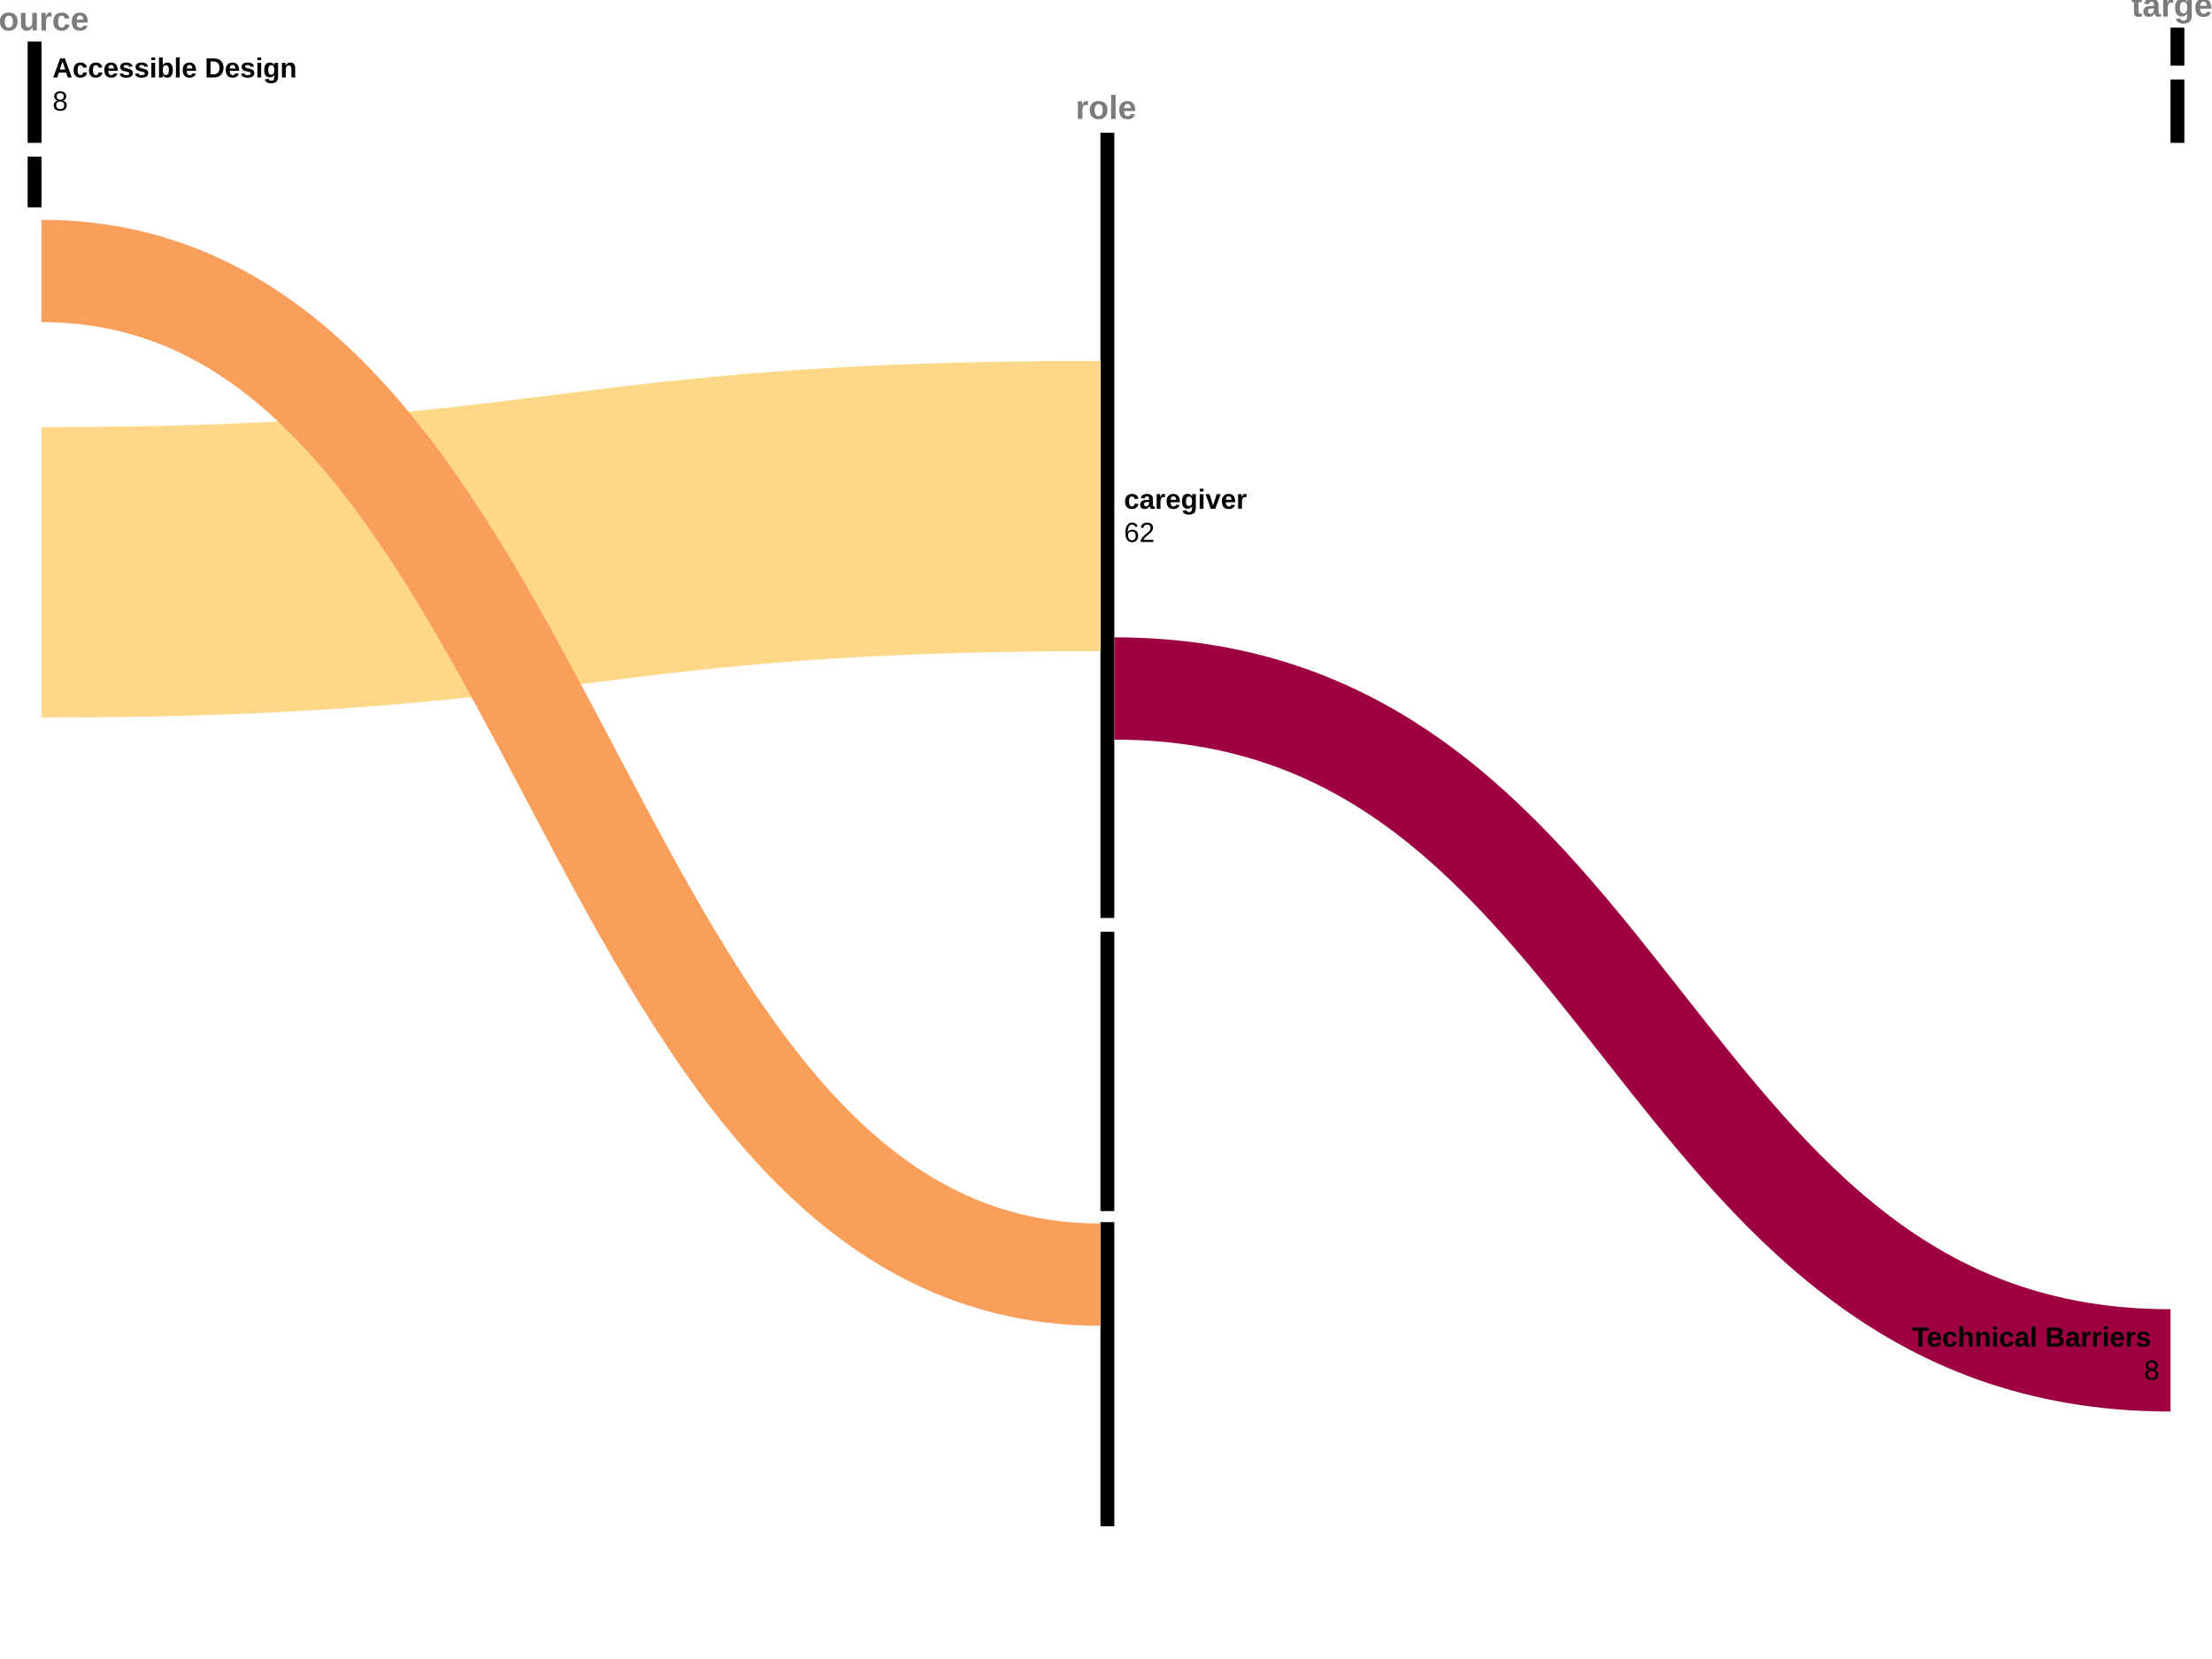
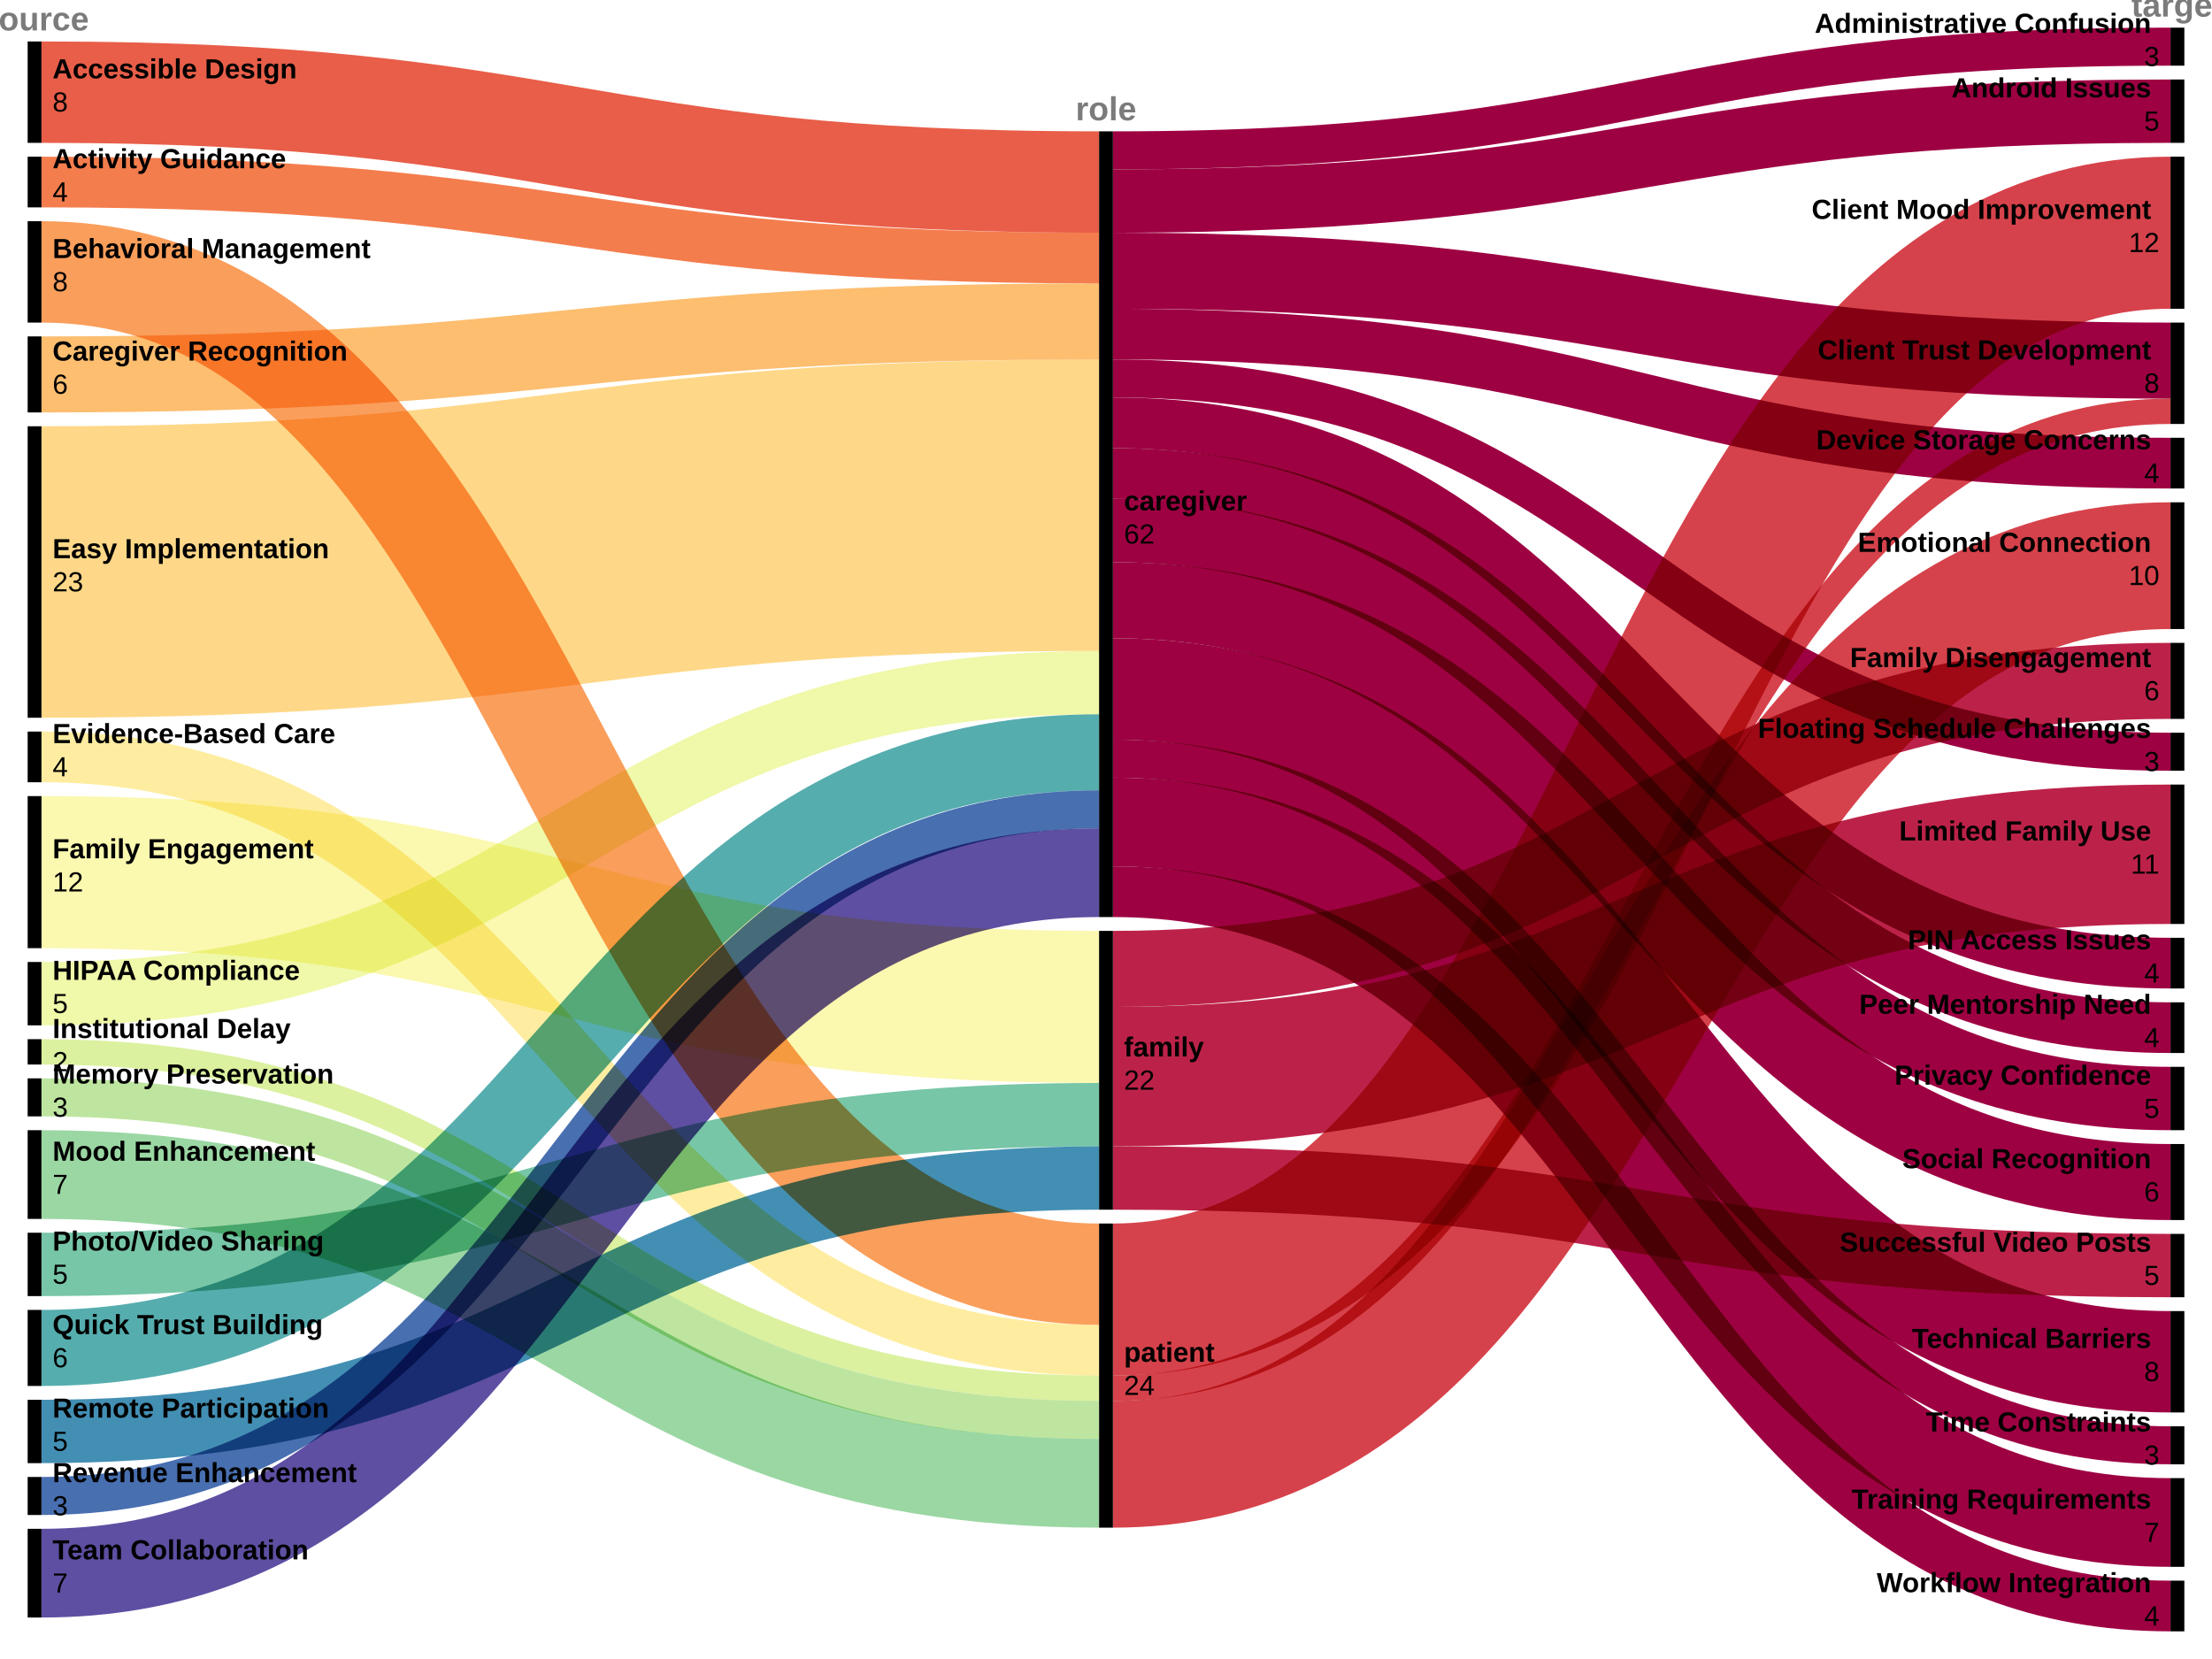
<svg xmlns="http://www.w3.org/2000/svg" width="800" height="600">
  <rect width="800" height="600" x="0" y="0" fill="#FFFFFF" id="background" />
  <g transform="translate(10,10)" id="visualization">
    <g>
-       <rect x="0" y="5" height="36.667" width="5" fill="black">
-         </rect>
-       <rect x="0" y="46.667" height="18.333" width="5" fill="black">
-         </rect>
-       <rect x="775" y="0" height="13.75" width="5" fill="black">
-         </rect>
-       <rect x="775" y="18.75" height="22.917" width="5" fill="black">
-         </rect>
-       <rect x="388" y="38" height="284" width="5" fill="black">
-         </rect>
-       <rect x="388" y="327" height="101" width="5" fill="black">
-         </rect>
-       <rect x="388" y="432" height="110" width="5" fill="black">
-         </rect>
+       <rect x="0" y="5" height="36.667" width="5" fill="black" />
+       <rect x="0" y="46.667" height="18.333" width="5" fill="black" />
+       <rect x="775" y="0" height="13.75" width="5" fill="black" />
+       <rect x="775" y="18.75" height="22.917" width="5" fill="black" />
+       <rect x="0" y="70" height="36.667" width="5" fill="black" />
+       <rect x="0" y="111.667" height="27.5" width="5" fill="black" />
+       <rect x="775" y="46.667" height="55" width="5" fill="black" />
+       <rect x="775" y="106.667" height="36.667" width="5" fill="black" />
+       <rect x="775" y="148.333" height="18.333" width="5" fill="black" />
+       <rect x="0" y="144.167" height="105.417" width="5" fill="black" />
+       <rect x="775" y="171.667" height="45.833" width="5" fill="black" />
+       <rect x="0" y="254.583" height="18.333" width="5" fill="black" />
+       <rect x="775" y="222.5" height="27.5" width="5" fill="black" />
+       <rect x="0" y="277.917" height="55" width="5" fill="black" />
+       <rect x="775" y="255" height="13.75" width="5" fill="black" />
+       <rect x="0" y="337.917" height="22.917" width="5" fill="black" />
+       <rect x="0" y="365.833" height="9.167" width="5" fill="black" />
+       <rect x="775" y="273.75" height="50.417" width="5" fill="black" />
+       <rect x="0" y="380" height="13.75" width="5" fill="black" />
+       <rect x="0" y="398.75" height="32.083" width="5" fill="black" />
+       <rect x="775" y="329.167" height="18.333" width="5" fill="black" />
+       <rect x="775" y="352.5" height="18.333" width="5" fill="black" />
+       <rect x="0" y="435.833" height="22.917" width="5" fill="black" />
+       <rect x="775" y="375.833" height="22.917" width="5" fill="black" />
+       <rect x="0" y="463.75" height="27.5" width="5" fill="black" />
+       <rect x="0" y="496.25" height="22.917" width="5" fill="black" />
+       <rect x="0" y="524.167" height="13.75" width="5" fill="black" />
+       <rect x="775" y="403.75" height="27.5" width="5" fill="black" />
+       <rect x="775" y="436.25" height="22.917" width="5" fill="black" />
+       <rect x="0" y="542.917" height="32.083" width="5" fill="black" />
+       <rect x="775" y="464.167" height="36.667" width="5" fill="black" />
+       <rect x="775" y="505.833" height="13.75" width="5" fill="black" />
+       <rect x="775" y="524.583" height="32.083" width="5" fill="black" />
+       <rect x="775" y="561.667" height="18.333" width="5" fill="black" />
+       <rect x="387.5" y="37.5" height="284.167" width="5" fill="black" />
+       <rect x="387.5" y="326.667" height="100.833" width="5" fill="black" />
+       <rect x="387.5" y="432.5" height="110" width="5" fill="black" />
    </g>
    <g fill="none" stroke-opacity="1">
-       <path d="M5,197C196,197,196,173,388,173" stroke="rgb(254, 216, 136)" stroke-width="105" title="Easy Implementation → caregiver: 23" />
-       <path d="M5,88C196,88,196,451,388,451" stroke="rgb(250, 158, 91)" stroke-width="37" title="Behavioral Management → patient: 8" />
-       <path d="M393,239C584,239,584,482,775,482" stroke="rgb(158, 1, 66)" stroke-width="37" title="caregiver → Technical Barriers: 8" />
+       <g style="mix-blend-mode: multiply;">
+         <path d="M5,196.875C196.25,196.875,196.25,172.708,387.5,172.708" stroke="rgb(254, 216, 136)" stroke-width="105.417" />
+       </g>
+       <g style="mix-blend-mode: multiply;">
+         <path d="M5,88.333C196.25,88.333,196.25,450.833,387.5,450.833" stroke="rgb(250, 158, 91)" stroke-width="36.667" />
+       </g>
+       <g style="mix-blend-mode: multiply;">
+         <path d="M5,414.792C196.25,414.792,196.25,526.458,387.5,526.458" stroke="rgb(155, 215, 163)" stroke-width="32.083" />
+       </g>
+       <g style="mix-blend-mode: multiply;">
+         <path d="M5,305.417C196.25,305.417,196.25,354.167,387.5,354.167" stroke="rgb(251, 248, 176)" stroke-width="55" />
+       </g>
+       <g style="mix-blend-mode: multiply;">
+         <path d="M5,125.417C196.25,125.417,196.25,106.25,387.5,106.25" stroke="rgb(253, 190, 112)" stroke-width="27.5" />
+       </g>
+       <g style="mix-blend-mode: multiply;">
+         <path d="M5,477.5C196.25,477.5,196.25,262.083,387.5,262.083" stroke="rgb(86, 173, 174)" stroke-width="27.5" />
+       </g>
+       <g style="mix-blend-mode: multiply;">
+         <path d="M5,507.708C196.25,507.708,196.25,416.042,387.5,416.042" stroke="rgb(67, 143, 180)" stroke-width="22.917" />
+       </g>
+       <g style="mix-blend-mode: multiply;">
+         <path d="M5,349.375C196.25,349.375,196.25,236.875,387.5,236.875" stroke="rgb(240, 248, 169)" stroke-width="22.917" />
+       </g>
+       <g style="mix-blend-mode: multiply;">
+         <path d="M5,447.292C196.25,447.292,196.25,393.125,387.5,393.125" stroke="rgb(119, 198, 167)" stroke-width="22.917" />
+       </g>
+       <g style="mix-blend-mode: multiply;">
+         <path d="M5,23.333C196.25,23.333,196.25,55.833,387.5,55.833" stroke="rgb(232, 94, 73)" stroke-width="36.667" />
+       </g>
+       <g style="mix-blend-mode: multiply;">
+         <path d="M5,558.958C196.25,558.958,196.25,305.625,387.5,305.625" stroke="rgb(94, 79, 162)" stroke-width="32.083" />
+       </g>
+       <g style="mix-blend-mode: multiply;">
+         <path d="M5,55.833C196.25,55.833,196.25,83.333,387.5,83.333" stroke="rgb(244, 125, 77)" stroke-width="18.333" />
+       </g>
+       <g style="mix-blend-mode: multiply;">
+         <path d="M5,531.042C196.25,531.042,196.25,282.708,387.5,282.708" stroke="rgb(72, 111, 176)" stroke-width="13.75" />
+       </g>
+       <g style="mix-blend-mode: multiply;">
+         <path d="M5,263.75C196.25,263.75,196.25,478.333,387.5,478.333" stroke="rgb(254, 237, 161)" stroke-width="18.333" />
+       </g>
+       <g style="mix-blend-mode: multiply;">
+         <path d="M5,386.875C196.25,386.875,196.25,503.542,387.5,503.542" stroke="rgb(190, 229, 160)" stroke-width="13.75" />
+       </g>
+       <g style="mix-blend-mode: multiply;">
+         <path d="M5,370.417C196.25,370.417,196.25,492.083,387.5,492.083" stroke="rgb(219, 241, 159)" stroke-width="9.167" />
+       </g>
+       <g style="mix-blend-mode: multiply;">
+         <path d="M392.5,239.167C583.75,239.167,583.75,482.5,775,482.5" stroke="rgb(158, 1, 66)" stroke-width="36.667" />
+       </g>
+       <g style="mix-blend-mode: multiply;">
+         <path d="M392.5,287.292C583.75,287.292,583.75,540.625,775,540.625" stroke="rgb(158, 1, 66)" stroke-width="32.083" />
+       </g>
+       <g style="mix-blend-mode: multiply;">
+         <path d="M392.5,460C583.75,460,583.75,74.167,775,74.167" stroke="rgb(214, 66, 75)" stroke-width="55" />
+       </g>
+       <g style="mix-blend-mode: multiply;">
+         <path d="M392.5,519.583C583.75,519.583,583.75,194.583,775,194.583" stroke="rgb(214, 66, 75)" stroke-width="45.833" />
+       </g>
+       <g style="mix-blend-mode: multiply;">
+         <path d="M392.5,379.375C583.75,379.375,583.75,298.958,775,298.958" stroke="rgb(188, 34, 73)" stroke-width="50.417" />
+       </g>
+       <g style="mix-blend-mode: multiply;">
+         <path d="M392.5,340.417C583.75,340.417,583.75,236.25,775,236.25" stroke="rgb(188, 34, 73)" stroke-width="27.5" />
+       </g>
+       <g style="mix-blend-mode: multiply;">
+         <path d="M392.5,207.083C583.75,207.083,583.75,417.5,775,417.5" stroke="rgb(158, 1, 66)" stroke-width="27.5" />
+       </g>
+       <g style="mix-blend-mode: multiply;">
+         <path d="M392.5,87.917C583.75,87.917,583.75,120.417,775,120.417" stroke="rgb(158, 1, 66)" stroke-width="27.5" />
+       </g>
+       <g style="mix-blend-mode: multiply;">
+         <path d="M392.5,181.875C583.75,181.875,583.75,387.292,775,387.292" stroke="rgb(158, 1, 66)" stroke-width="22.917" />
+       </g>
+       <g style="mix-blend-mode: multiply;">
+         <path d="M392.5,416.042C583.75,416.042,583.75,447.708,775,447.708" stroke="rgb(188, 34, 73)" stroke-width="22.917" />
+       </g>
+       <g style="mix-blend-mode: multiply;">
+         <path d="M392.5,62.708C583.75,62.708,583.75,30.208,775,30.208" stroke="rgb(158, 1, 66)" stroke-width="22.917" />
+       </g>
+       <g style="mix-blend-mode: multiply;">
+         <path d="M392.5,161.25C583.75,161.25,583.75,361.667,775,361.667" stroke="rgb(158, 1, 66)" stroke-width="18.333" />
+       </g>
+       <g style="mix-blend-mode: multiply;">
+         <path d="M392.5,312.5C583.75,312.5,583.75,570.833,775,570.833" stroke="rgb(158, 1, 66)" stroke-width="18.333" />
+       </g>
+       <g style="mix-blend-mode: multiply;">
+         <path d="M392.5,110.833C583.75,110.833,583.75,157.5,775,157.5" stroke="rgb(158, 1, 66)" stroke-width="18.333" />
+       </g>
+       <g style="mix-blend-mode: multiply;">
+         <path d="M392.5,142.917C583.75,142.917,583.75,338.333,775,338.333" stroke="rgb(158, 1, 66)" stroke-width="18.333" />
+       </g>
+       <g style="mix-blend-mode: multiply;">
+         <path d="M392.5,264.375C583.75,264.375,583.75,512.708,775,512.708" stroke="rgb(158, 1, 66)" stroke-width="13.75" />
+       </g>
+       <g style="mix-blend-mode: multiply;">
+         <path d="M392.5,126.875C583.75,126.875,583.75,261.875,775,261.875" stroke="rgb(158, 1, 66)" stroke-width="13.75" />
+       </g>
+       <g style="mix-blend-mode: multiply;">
+         <path d="M392.5,44.375C583.75,44.375,583.75,6.875,775,6.875" stroke="rgb(158, 1, 66)" stroke-width="13.75" />
+       </g>
+       <g style="mix-blend-mode: multiply;">
+         <path d="M392.5,492.083C583.75,492.083,583.75,138.75,775,138.75" stroke="rgb(214, 66, 75)" stroke-width="9.167" />
+       </g>
    </g>
    <g>
-       <text x="9" y="23" text-anchor="start" transform="translate(0,-5)">
-         <tspan style="font-family: Arial, sans-serif; font-size: 10px; fill: black; font-weight: bold;">
-           Accessible Design
-         </tspan>
-         <tspan x="9" dy="12" style="font-family: Arial, sans-serif; font-size: 10px; fill: black; font-weight: normal;">
-           8
-         </tspan>
-       </text>
-       <text x="771" y="482" text-anchor="end" transform="translate(0,-5)">
-         <tspan style="font-family: Arial, sans-serif; font-size: 10px; fill: black; font-weight: bold;">
-           Technical Barriers
-         </tspan>
-         <tspan x="771" dy="12" style="font-family: Arial, sans-serif; font-size: 10px; fill: black; font-weight: normal;">
-           8
-         </tspan>
-       </text>
-       <text x="396.5" y="179" text-anchor="start" transform="translate(0,-5)">
-         <tspan style="font-family: Arial, sans-serif; font-size: 10px; fill: black; font-weight: bold;">
-           caregiver
-         </tspan>
-         <tspan x="396.5" dy="12" style="font-family: Arial, sans-serif; font-size: 10px; fill: black; font-weight: normal;">
-           62
-         </tspan>
+       <text x="9" y="23.333" text-anchor="start" transform="translate(0,-5)">
+         <tspan alignment-baseline="middle" x="9" style="font-family: Arial, sans-serif; font-size: 10px; fill: black; font-weight: bold;">Accessible Design</tspan>
+         <tspan alignment-baseline="middle" x="9" dy="12" style="font-family: Arial, sans-serif; font-size: 10px; fill: black; font-weight: normal;">8</tspan>
+       </text>
+       <text x="9" y="55.833" text-anchor="start" transform="translate(0,-5)">
+         <tspan alignment-baseline="middle" x="9" style="font-family: Arial, sans-serif; font-size: 10px; fill: black; font-weight: bold;">Activity Guidance</tspan>
+         <tspan alignment-baseline="middle" x="9" dy="12" style="font-family: Arial, sans-serif; font-size: 10px; fill: black; font-weight: normal;">4</tspan>
+       </text>
+       <text x="771" y="6.875" text-anchor="end" transform="translate(0,-5)">
+         <tspan alignment-baseline="middle" x="771" style="font-family: Arial, sans-serif; font-size: 10px; fill: black; font-weight: bold;">Administrative Confusion</tspan>
+         <tspan alignment-baseline="middle" x="771" dy="12" style="font-family: Arial, sans-serif; font-size: 10px; fill: black; font-weight: normal;">3</tspan>
+       </text>
+       <text x="771" y="30.208" text-anchor="end" transform="translate(0,-5)">
+         <tspan alignment-baseline="middle" x="771" style="font-family: Arial, sans-serif; font-size: 10px; fill: black; font-weight: bold;">Android Issues</tspan>
+         <tspan alignment-baseline="middle" x="771" dy="12" style="font-family: Arial, sans-serif; font-size: 10px; fill: black; font-weight: normal;">5</tspan>
+       </text>
+       <text x="9" y="88.333" text-anchor="start" transform="translate(0,-5)">
+         <tspan alignment-baseline="middle" x="9" style="font-family: Arial, sans-serif; font-size: 10px; fill: black; font-weight: bold;">Behavioral Management</tspan>
+         <tspan alignment-baseline="middle" x="9" dy="12" style="font-family: Arial, sans-serif; font-size: 10px; fill: black; font-weight: normal;">8</tspan>
+       </text>
+       <text x="9" y="125.417" text-anchor="start" transform="translate(0,-5)">
+         <tspan alignment-baseline="middle" x="9" style="font-family: Arial, sans-serif; font-size: 10px; fill: black; font-weight: bold;">Caregiver Recognition</tspan>
+         <tspan alignment-baseline="middle" x="9" dy="12" style="font-family: Arial, sans-serif; font-size: 10px; fill: black; font-weight: normal;">6</tspan>
+       </text>
+       <text x="771" y="74.167" text-anchor="end" transform="translate(0,-5)">
+         <tspan alignment-baseline="middle" x="771" style="font-family: Arial, sans-serif; font-size: 10px; fill: black; font-weight: bold;">Client Mood Improvement</tspan>
+         <tspan alignment-baseline="middle" x="771" dy="12" style="font-family: Arial, sans-serif; font-size: 10px; fill: black; font-weight: normal;">12</tspan>
+       </text>
+       <text x="771" y="125" text-anchor="end" transform="translate(0,-5)">
+         <tspan alignment-baseline="middle" x="771" style="font-family: Arial, sans-serif; font-size: 10px; fill: black; font-weight: bold;">Client Trust Development</tspan>
+         <tspan alignment-baseline="middle" x="771" dy="12" style="font-family: Arial, sans-serif; font-size: 10px; fill: black; font-weight: normal;">8</tspan>
+       </text>
+       <text x="771" y="157.5" text-anchor="end" transform="translate(0,-5)">
+         <tspan alignment-baseline="middle" x="771" style="font-family: Arial, sans-serif; font-size: 10px; fill: black; font-weight: bold;">Device Storage Concerns</tspan>
+         <tspan alignment-baseline="middle" x="771" dy="12" style="font-family: Arial, sans-serif; font-size: 10px; fill: black; font-weight: normal;">4</tspan>
+       </text>
+       <text x="9" y="196.875" text-anchor="start" transform="translate(0,-5)">
+         <tspan alignment-baseline="middle" x="9" style="font-family: Arial, sans-serif; font-size: 10px; fill: black; font-weight: bold;">Easy Implementation</tspan>
+         <tspan alignment-baseline="middle" x="9" dy="12" style="font-family: Arial, sans-serif; font-size: 10px; fill: black; font-weight: normal;">23</tspan>
+       </text>
+       <text x="771" y="194.583" text-anchor="end" transform="translate(0,-5)">
+         <tspan alignment-baseline="middle" x="771" style="font-family: Arial, sans-serif; font-size: 10px; fill: black; font-weight: bold;">Emotional Connection</tspan>
+         <tspan alignment-baseline="middle" x="771" dy="12" style="font-family: Arial, sans-serif; font-size: 10px; fill: black; font-weight: normal;">10</tspan>
+       </text>
+       <text x="9" y="263.75" text-anchor="start" transform="translate(0,-5)">
+         <tspan alignment-baseline="middle" x="9" style="font-family: Arial, sans-serif; font-size: 10px; fill: black; font-weight: bold;">Evidence-Based Care</tspan>
+         <tspan alignment-baseline="middle" x="9" dy="12" style="font-family: Arial, sans-serif; font-size: 10px; fill: black; font-weight: normal;">4</tspan>
+       </text>
+       <text x="771" y="236.25" text-anchor="end" transform="translate(0,-5)">
+         <tspan alignment-baseline="middle" x="771" style="font-family: Arial, sans-serif; font-size: 10px; fill: black; font-weight: bold;">Family Disengagement</tspan>
+         <tspan alignment-baseline="middle" x="771" dy="12" style="font-family: Arial, sans-serif; font-size: 10px; fill: black; font-weight: normal;">6</tspan>
+       </text>
+       <text x="9" y="305.417" text-anchor="start" transform="translate(0,-5)">
+         <tspan alignment-baseline="middle" x="9" style="font-family: Arial, sans-serif; font-size: 10px; fill: black; font-weight: bold;">Family Engagement</tspan>
+         <tspan alignment-baseline="middle" x="9" dy="12" style="font-family: Arial, sans-serif; font-size: 10px; fill: black; font-weight: normal;">12</tspan>
+       </text>
+       <text x="771" y="261.875" text-anchor="end" transform="translate(0,-5)">
+         <tspan alignment-baseline="middle" x="771" style="font-family: Arial, sans-serif; font-size: 10px; fill: black; font-weight: bold;">Floating Schedule Challenges</tspan>
+         <tspan alignment-baseline="middle" x="771" dy="12" style="font-family: Arial, sans-serif; font-size: 10px; fill: black; font-weight: normal;">3</tspan>
+       </text>
+       <text x="9" y="349.375" text-anchor="start" transform="translate(0,-5)">
+         <tspan alignment-baseline="middle" x="9" style="font-family: Arial, sans-serif; font-size: 10px; fill: black; font-weight: bold;">HIPAA Compliance</tspan>
+         <tspan alignment-baseline="middle" x="9" dy="12" style="font-family: Arial, sans-serif; font-size: 10px; fill: black; font-weight: normal;">5</tspan>
+       </text>
+       <text x="9" y="370.417" text-anchor="start" transform="translate(0,-5)">
+         <tspan alignment-baseline="middle" x="9" style="font-family: Arial, sans-serif; font-size: 10px; fill: black; font-weight: bold;">Institutional Delay</tspan>
+         <tspan alignment-baseline="middle" x="9" dy="12" style="font-family: Arial, sans-serif; font-size: 10px; fill: black; font-weight: normal;">2</tspan>
+       </text>
+       <text x="771" y="298.958" text-anchor="end" transform="translate(0,-5)">
+         <tspan alignment-baseline="middle" x="771" style="font-family: Arial, sans-serif; font-size: 10px; fill: black; font-weight: bold;">Limited Family Use</tspan>
+         <tspan alignment-baseline="middle" x="771" dy="12" style="font-family: Arial, sans-serif; font-size: 10px; fill: black; font-weight: normal;">11</tspan>
+       </text>
+       <text x="9" y="386.875" text-anchor="start" transform="translate(0,-5)">
+         <tspan alignment-baseline="middle" x="9" style="font-family: Arial, sans-serif; font-size: 10px; fill: black; font-weight: bold;">Memory Preservation</tspan>
+         <tspan alignment-baseline="middle" x="9" dy="12" style="font-family: Arial, sans-serif; font-size: 10px; fill: black; font-weight: normal;">3</tspan>
+       </text>
+       <text x="9" y="414.792" text-anchor="start" transform="translate(0,-5)">
+         <tspan alignment-baseline="middle" x="9" style="font-family: Arial, sans-serif; font-size: 10px; fill: black; font-weight: bold;">Mood Enhancement</tspan>
+         <tspan alignment-baseline="middle" x="9" dy="12" style="font-family: Arial, sans-serif; font-size: 10px; fill: black; font-weight: normal;">7</tspan>
+       </text>
+       <text x="771" y="338.333" text-anchor="end" transform="translate(0,-5)">
+         <tspan alignment-baseline="middle" x="771" style="font-family: Arial, sans-serif; font-size: 10px; fill: black; font-weight: bold;">PIN Access Issues</tspan>
+         <tspan alignment-baseline="middle" x="771" dy="12" style="font-family: Arial, sans-serif; font-size: 10px; fill: black; font-weight: normal;">4</tspan>
+       </text>
+       <text x="771" y="361.667" text-anchor="end" transform="translate(0,-5)">
+         <tspan alignment-baseline="middle" x="771" style="font-family: Arial, sans-serif; font-size: 10px; fill: black; font-weight: bold;">Peer Mentorship Need</tspan>
+         <tspan alignment-baseline="middle" x="771" dy="12" style="font-family: Arial, sans-serif; font-size: 10px; fill: black; font-weight: normal;">4</tspan>
+       </text>
+       <text x="9" y="447.292" text-anchor="start" transform="translate(0,-5)">
+         <tspan alignment-baseline="middle" x="9" style="font-family: Arial, sans-serif; font-size: 10px; fill: black; font-weight: bold;">Photo/Video Sharing</tspan>
+         <tspan alignment-baseline="middle" x="9" dy="12" style="font-family: Arial, sans-serif; font-size: 10px; fill: black; font-weight: normal;">5</tspan>
+       </text>
+       <text x="771" y="387.292" text-anchor="end" transform="translate(0,-5)">
+         <tspan alignment-baseline="middle" x="771" style="font-family: Arial, sans-serif; font-size: 10px; fill: black; font-weight: bold;">Privacy Confidence</tspan>
+         <tspan alignment-baseline="middle" x="771" dy="12" style="font-family: Arial, sans-serif; font-size: 10px; fill: black; font-weight: normal;">5</tspan>
+       </text>
+       <text x="9" y="477.5" text-anchor="start" transform="translate(0,-5)">
+         <tspan alignment-baseline="middle" x="9" style="font-family: Arial, sans-serif; font-size: 10px; fill: black; font-weight: bold;">Quick Trust Building</tspan>
+         <tspan alignment-baseline="middle" x="9" dy="12" style="font-family: Arial, sans-serif; font-size: 10px; fill: black; font-weight: normal;">6</tspan>
+       </text>
+       <text x="9" y="507.708" text-anchor="start" transform="translate(0,-5)">
+         <tspan alignment-baseline="middle" x="9" style="font-family: Arial, sans-serif; font-size: 10px; fill: black; font-weight: bold;">Remote Participation</tspan>
+         <tspan alignment-baseline="middle" x="9" dy="12" style="font-family: Arial, sans-serif; font-size: 10px; fill: black; font-weight: normal;">5</tspan>
+       </text>
+       <text x="9" y="531.042" text-anchor="start" transform="translate(0,-5)">
+         <tspan alignment-baseline="middle" x="9" style="font-family: Arial, sans-serif; font-size: 10px; fill: black; font-weight: bold;">Revenue Enhancement</tspan>
+         <tspan alignment-baseline="middle" x="9" dy="12" style="font-family: Arial, sans-serif; font-size: 10px; fill: black; font-weight: normal;">3</tspan>
+       </text>
+       <text x="771" y="417.5" text-anchor="end" transform="translate(0,-5)">
+         <tspan alignment-baseline="middle" x="771" style="font-family: Arial, sans-serif; font-size: 10px; fill: black; font-weight: bold;">Social Recognition</tspan>
+         <tspan alignment-baseline="middle" x="771" dy="12" style="font-family: Arial, sans-serif; font-size: 10px; fill: black; font-weight: normal;">6</tspan>
+       </text>
+       <text x="771" y="447.708" text-anchor="end" transform="translate(0,-5)">
+         <tspan alignment-baseline="middle" x="771" style="font-family: Arial, sans-serif; font-size: 10px; fill: black; font-weight: bold;">Successful Video Posts</tspan>
+         <tspan alignment-baseline="middle" x="771" dy="12" style="font-family: Arial, sans-serif; font-size: 10px; fill: black; font-weight: normal;">5</tspan>
+       </text>
+       <text x="9" y="558.958" text-anchor="start" transform="translate(0,-5)">
+         <tspan alignment-baseline="middle" x="9" style="font-family: Arial, sans-serif; font-size: 10px; fill: black; font-weight: bold;">Team Collaboration</tspan>
+         <tspan alignment-baseline="middle" x="9" dy="12" style="font-family: Arial, sans-serif; font-size: 10px; fill: black; font-weight: normal;">7</tspan>
+       </text>
+       <text x="771" y="482.5" text-anchor="end" transform="translate(0,-5)">
+         <tspan alignment-baseline="middle" x="771" style="font-family: Arial, sans-serif; font-size: 10px; fill: black; font-weight: bold;">Technical Barriers</tspan>
+         <tspan alignment-baseline="middle" x="771" dy="12" style="font-family: Arial, sans-serif; font-size: 10px; fill: black; font-weight: normal;">8</tspan>
+       </text>
+       <text x="771" y="512.708" text-anchor="end" transform="translate(0,-5)">
+         <tspan alignment-baseline="middle" x="771" style="font-family: Arial, sans-serif; font-size: 10px; fill: black; font-weight: bold;">Time Constraints</tspan>
+         <tspan alignment-baseline="middle" x="771" dy="12" style="font-family: Arial, sans-serif; font-size: 10px; fill: black; font-weight: normal;">3</tspan>
+       </text>
+       <text x="771" y="540.625" text-anchor="end" transform="translate(0,-5)">
+         <tspan alignment-baseline="middle" x="771" style="font-family: Arial, sans-serif; font-size: 10px; fill: black; font-weight: bold;">Training Requirements</tspan>
+         <tspan alignment-baseline="middle" x="771" dy="12" style="font-family: Arial, sans-serif; font-size: 10px; fill: black; font-weight: normal;">7</tspan>
+       </text>
+       <text x="771" y="570.833" text-anchor="end" transform="translate(0,-5)">
+         <tspan alignment-baseline="middle" x="771" style="font-family: Arial, sans-serif; font-size: 10px; fill: black; font-weight: bold;">Workflow Integration</tspan>
+         <tspan alignment-baseline="middle" x="771" dy="12" style="font-family: Arial, sans-serif; font-size: 10px; fill: black; font-weight: normal;">4</tspan>
+       </text>
+       <text x="396.5" y="179.583" text-anchor="start" transform="translate(0,-5)">
+         <tspan alignment-baseline="middle" x="396.5" style="font-family: Arial, sans-serif; font-size: 10px; fill: black; font-weight: bold;">caregiver</tspan>
+         <tspan alignment-baseline="middle" x="396.5" dy="12" style="font-family: Arial, sans-serif; font-size: 10px; fill: black; font-weight: normal;">62</tspan>
+       </text>
+       <text x="396.5" y="377.083" text-anchor="start" transform="translate(0,-5)">
+         <tspan alignment-baseline="middle" x="396.5" style="font-family: Arial, sans-serif; font-size: 10px; fill: black; font-weight: bold;">family</tspan>
+         <tspan alignment-baseline="middle" x="396.5" dy="12" style="font-family: Arial, sans-serif; font-size: 10px; fill: black; font-weight: normal;">22</tspan>
+       </text>
+       <text x="396.5" y="487.5" text-anchor="start" transform="translate(0,-5)">
+         <tspan alignment-baseline="middle" x="396.5" style="font-family: Arial, sans-serif; font-size: 10px; fill: black; font-weight: bold;">patient</tspan>
+         <tspan alignment-baseline="middle" x="396.5" dy="12" style="font-family: Arial, sans-serif; font-size: 10px; fill: black; font-weight: normal;">24</tspan>
      </text>
    </g>
    <g>
-       <text x="2.5" y="1" text-anchor="middle" style="font-family: Arial, sans-serif; font-size: 12px; fill: rgb(123, 123, 123); font-weight: bold;">
-         source 
-       </text>
-       <text x="777.5" y="-4" text-anchor="middle" style="font-family: Arial, sans-serif; font-size: 12px; fill: rgb(123, 123, 123); font-weight: bold;">
-         target 
-       </text>
-       <text x="390" y="33" text-anchor="middle" style="font-family: Arial, sans-serif; font-size: 12px; fill: rgb(123, 123, 123); font-weight: bold;">
-         role 
-       </text>
+       <text x="2.5" y="1" text-anchor="middle" style="font-family: Arial, sans-serif; font-size: 12px; fill: rgb(123, 123, 123); font-weight: bold;">source</text>
+       <text x="777.5" y="-4" text-anchor="middle" style="font-family: Arial, sans-serif; font-size: 12px; fill: rgb(123, 123, 123); font-weight: bold;">target</text>
+       <text x="390" y="33.5" text-anchor="middle" style="font-family: Arial, sans-serif; font-size: 12px; fill: rgb(123, 123, 123); font-weight: bold;">role</text>
    </g>
  </g>
</svg>
